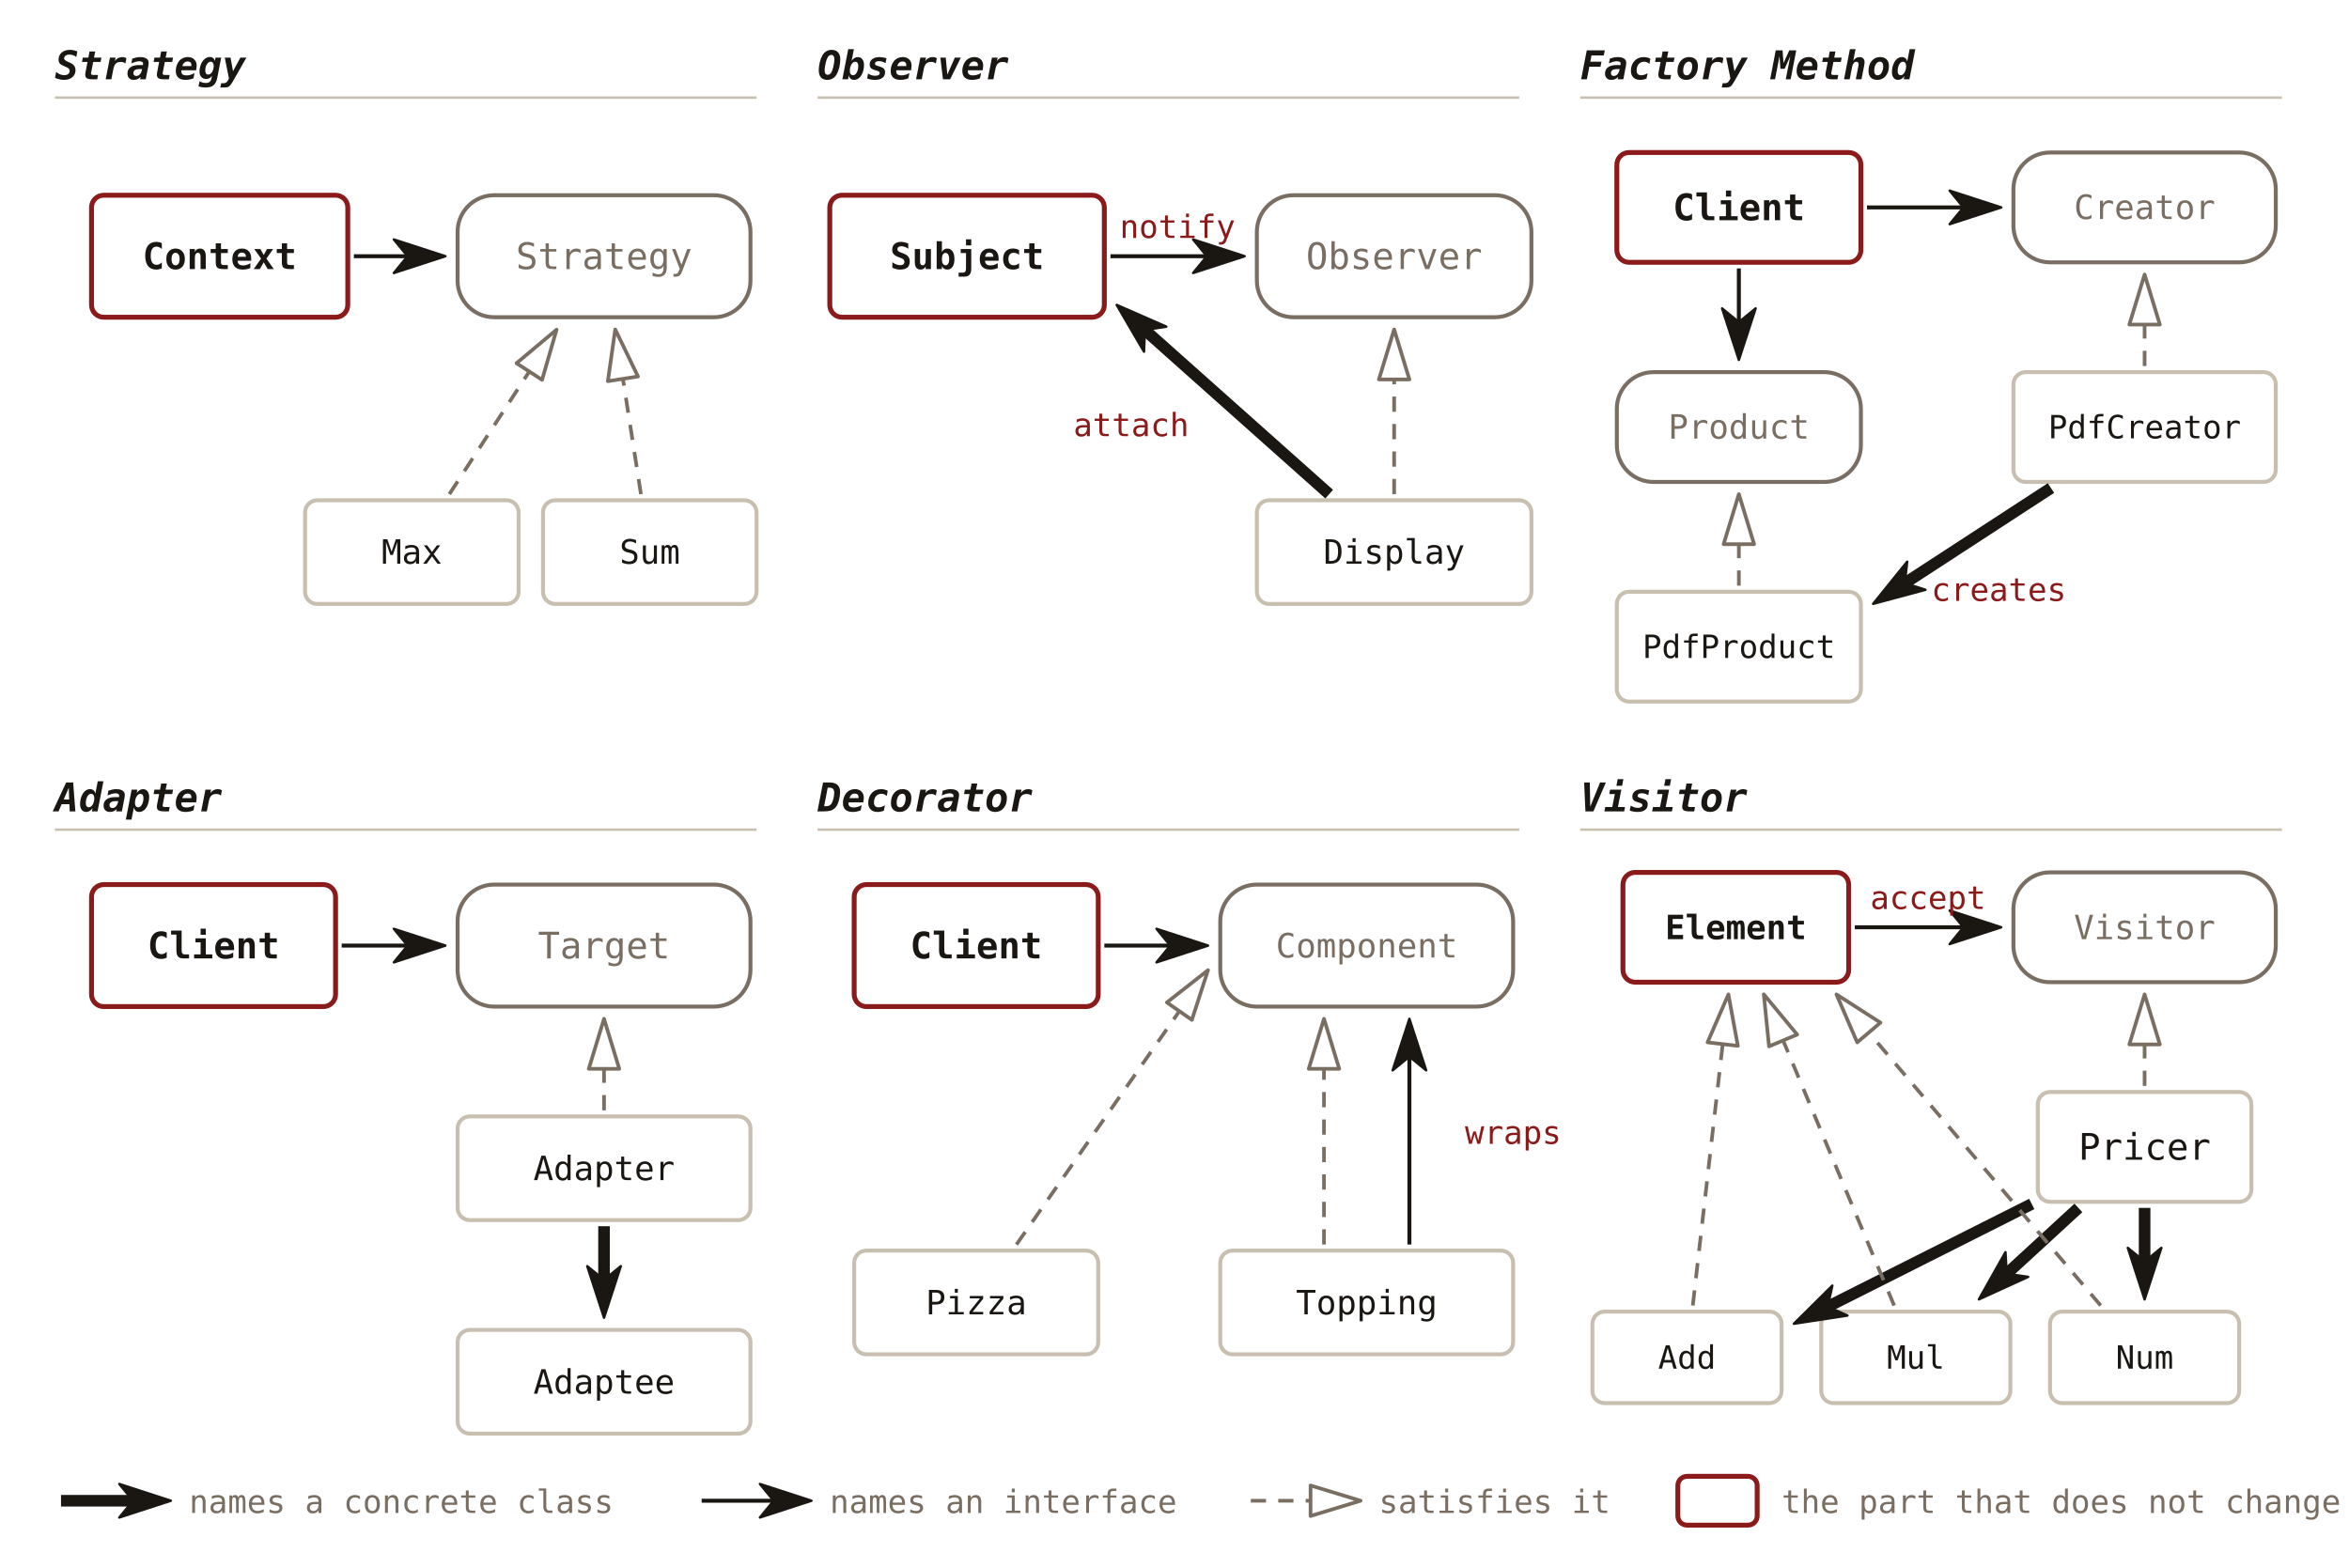
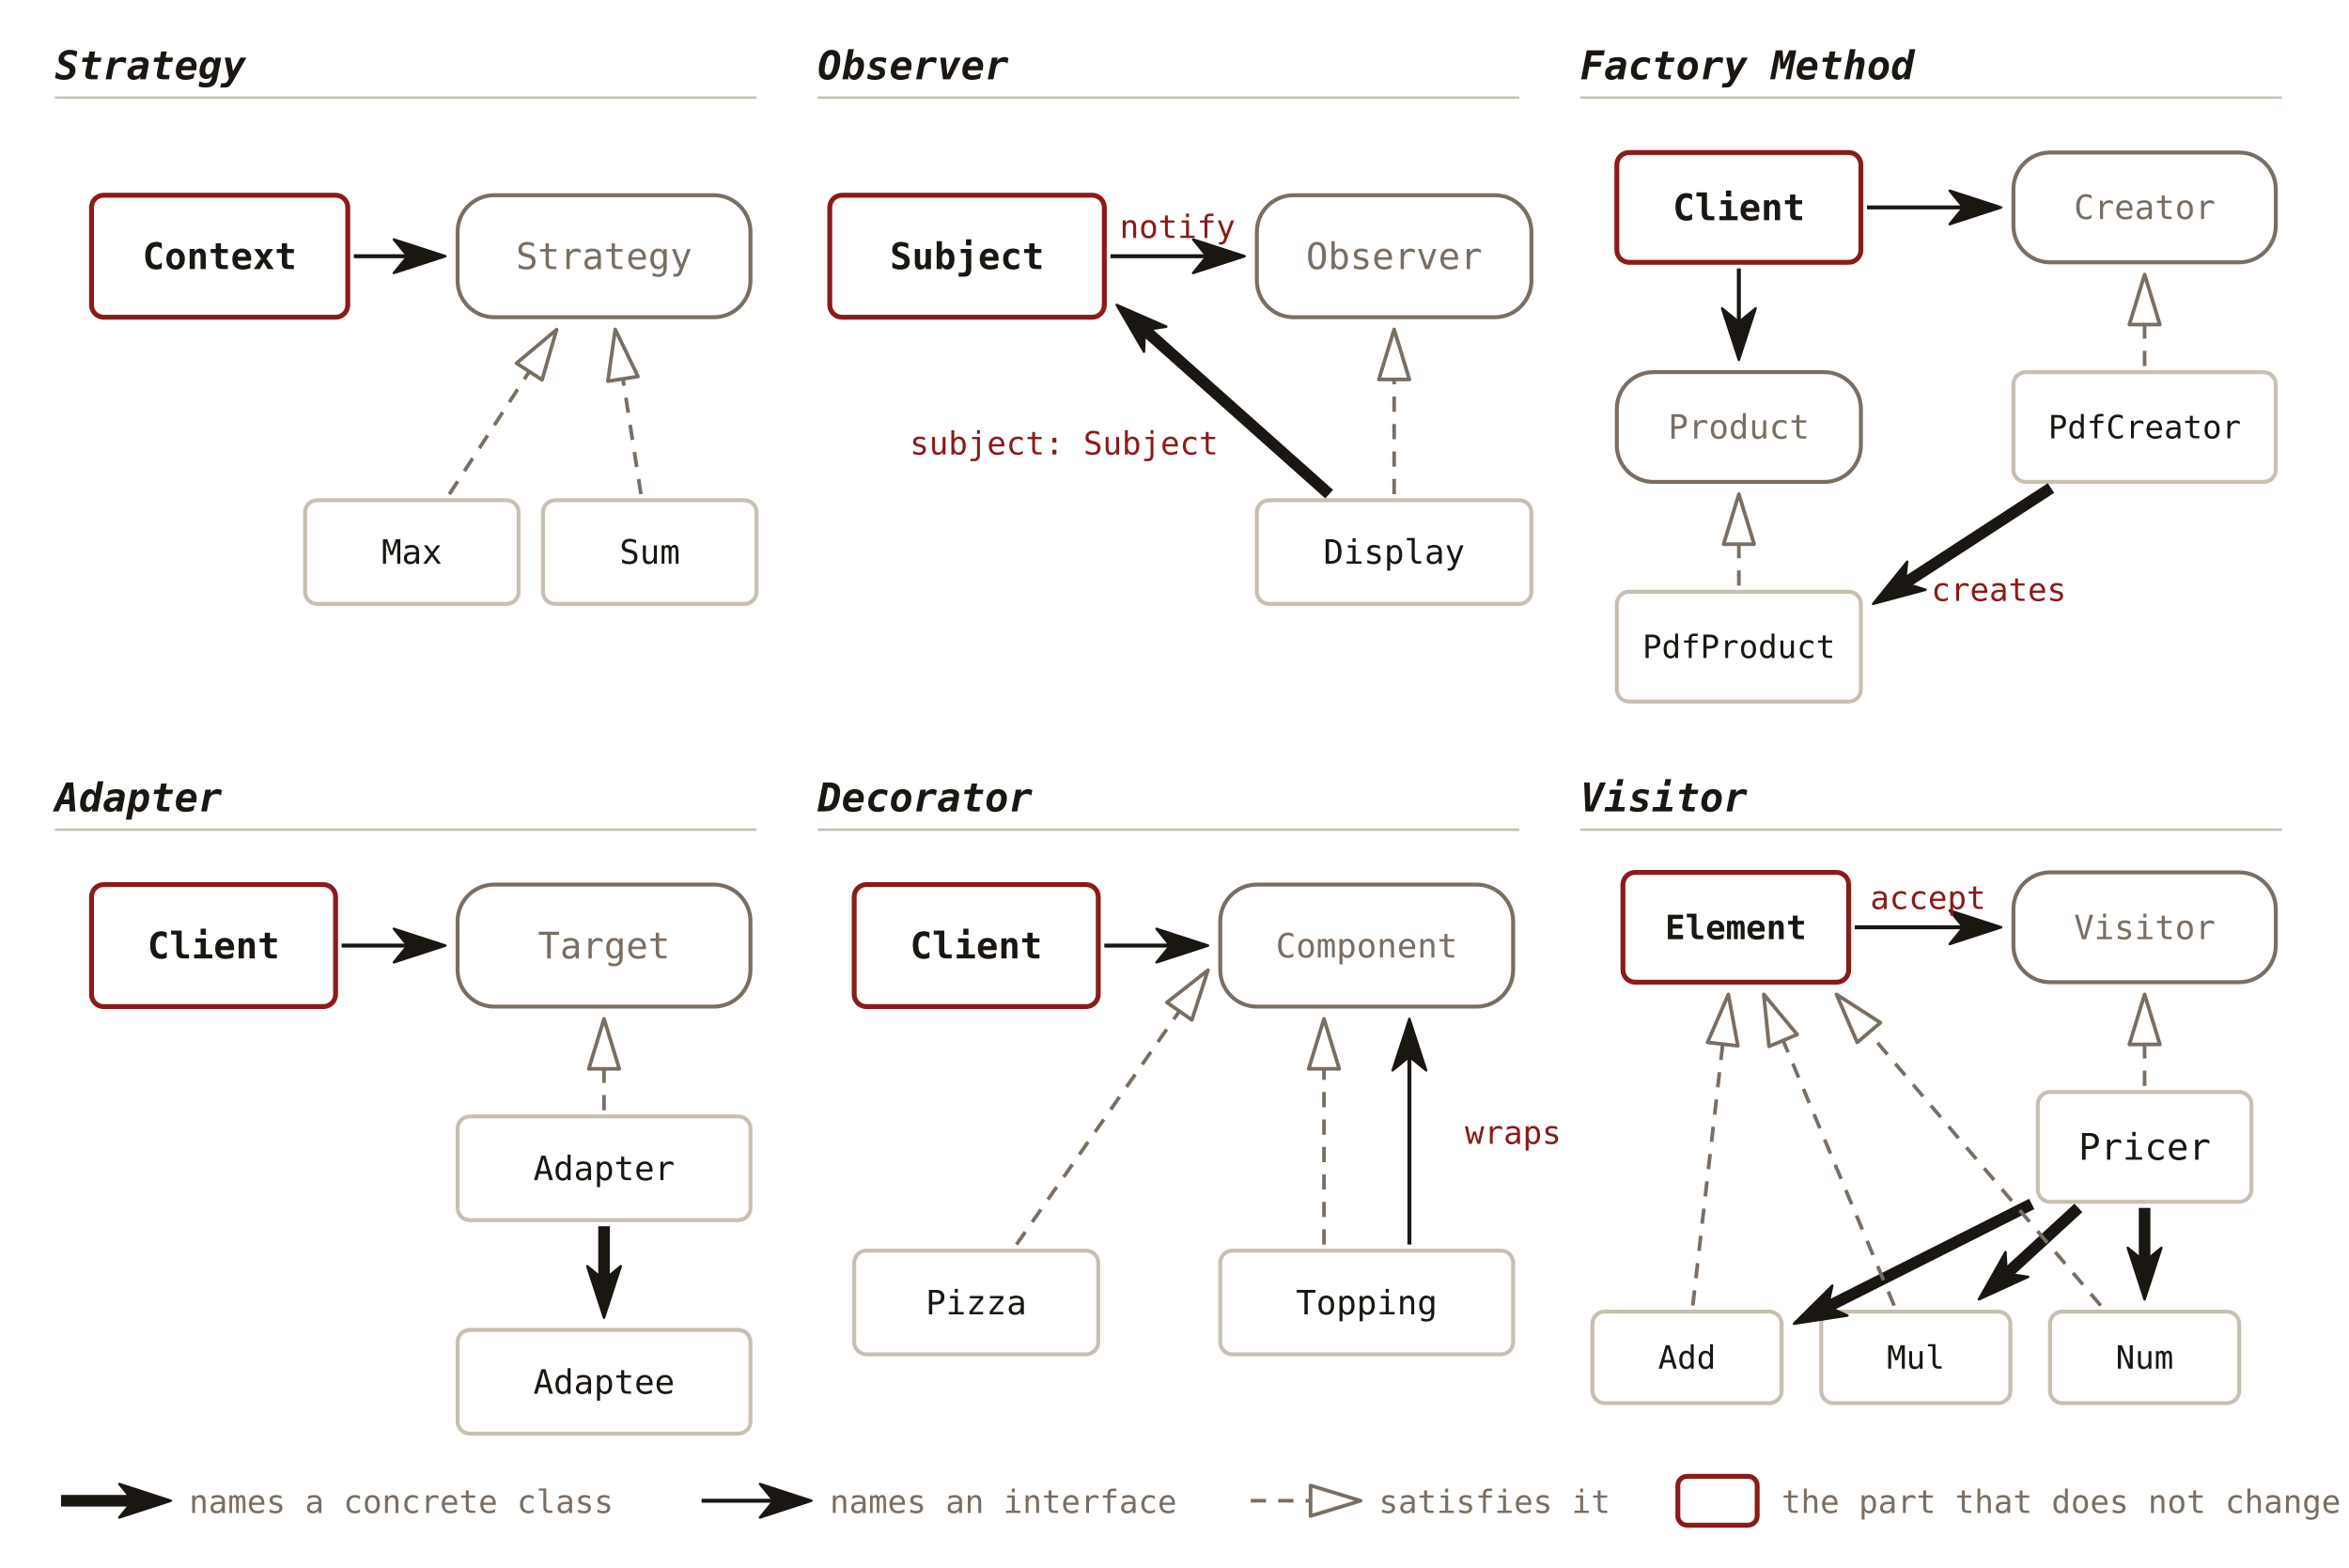
<svg xmlns="http://www.w3.org/2000/svg" viewBox="0 0 770 514" font-family="'JetBrains Mono', Consolas, monospace">
  <defs>
    <marker id="gl-solid" viewBox="0 0 18 12" refX="5" refY="6" markerWidth="18" markerHeight="12" orient="auto" markerUnits="userSpaceOnUse">
      <path d="M0.5,0.5 L17.4,6 L0.5,11.5 L5,6 Z" fill="#1a1612" stroke="#1a1612" stroke-width="0.8" stroke-linejoin="round" />
    </marker>
    <marker id="gl-hollow" viewBox="0 0 18 12" refX="1" refY="6" markerWidth="18" markerHeight="12" orient="auto" markerUnits="userSpaceOnUse">
      <path d="M1,1 L17.4,6 L1,11 Z" fill="none" stroke="#1a1612" stroke-width="1.2" stroke-linejoin="round" />
    </marker>
    <marker id="gl-hollow-muted" viewBox="0 0 18 12" refX="1" refY="6" markerWidth="18" markerHeight="12" orient="auto" markerUnits="userSpaceOnUse">
      <path d="M1,1 L17.4,6 L1,11 Z" fill="none" stroke="#7a6e62" stroke-width="1.2" stroke-linejoin="round" />
    </marker>
  </defs>
  <text x="18" y="26" font-size="13" font-weight="bold" font-style="italic" fill="#1a1612" text-anchor="start">Strategy</text>
  <line x1="18" y1="32" x2="248" y2="32" stroke="#c8bfb0" stroke-width="0.8" />
  <rect x="30" y="64" width="84" height="40" fill="none" stroke="#8b1a1a" stroke-width="1.6" rx="4" />
  <text x="72.0" y="88.2" font-size="12" font-weight="bold" fill="#1a1612" text-anchor="middle">Context</text>
  <rect x="150" y="64" width="96" height="40" fill="none" stroke="#7a6e62" stroke-width="1.3" rx="12" />
  <text x="198.0" y="88.2" font-size="12" fill="#7a6e62" text-anchor="middle">Strategy</text>
  <rect x="100" y="164" width="70" height="34" fill="none" stroke="#c8bfb0" stroke-width="1.3" rx="4" />
  <text x="135.0" y="184.8" font-size="11" fill="#1a1612" text-anchor="middle">Max</text>
  <rect x="178" y="164" width="70" height="34" fill="none" stroke="#c8bfb0" stroke-width="1.3" rx="4" />
  <text x="213.0" y="184.8" font-size="11" fill="#1a1612" text-anchor="middle">Sum</text>
  <line x1="116.0" y1="84.0" x2="133.6" y2="84.0" stroke="#1a1612" stroke-width="1.3" marker-end="url(#gl-solid)" />
  <line x1="147.3" y1="162.0" x2="173.5" y2="121.8" stroke="#7a6e62" stroke-width="1.2" stroke-dasharray="5,4" marker-end="url(#gl-hollow-muted)" />
  <line x1="210.1" y1="162.0" x2="204.2" y2="124.2" stroke="#7a6e62" stroke-width="1.2" stroke-dasharray="5,4" marker-end="url(#gl-hollow-muted)" />
  <text x="268" y="26" font-size="13" font-weight="bold" font-style="italic" fill="#1a1612" text-anchor="start">Observer</text>
  <line x1="268" y1="32" x2="498" y2="32" stroke="#c8bfb0" stroke-width="0.8" />
  <rect x="272" y="64" width="90" height="40" fill="none" stroke="#8b1a1a" stroke-width="1.6" rx="4" />
  <text x="317.0" y="88.2" font-size="12" font-weight="bold" fill="#1a1612" text-anchor="middle">Subject</text>
  <rect x="412" y="64" width="90" height="40" fill="none" stroke="#7a6e62" stroke-width="1.3" rx="12" />
  <text x="457.0" y="88.2" font-size="12" fill="#7a6e62" text-anchor="middle">Observer</text>
  <rect x="412" y="164" width="90" height="34" fill="none" stroke="#c8bfb0" stroke-width="1.3" rx="4" />
  <text x="457.0" y="184.8" font-size="11" fill="#1a1612" text-anchor="middle">Display</text>
  <line x1="364.0" y1="84.0" x2="395.6" y2="84.0" stroke="#1a1612" stroke-width="1.3" marker-end="url(#gl-solid)" />
  <text x="386.0" y="78.0" font-size="10.5" fill="#8b1a1a" text-anchor="middle">notify</text>
  <line x1="457.0" y1="162.0" x2="457.0" y2="124.4" stroke="#7a6e62" stroke-width="1.2" stroke-dasharray="5,4" marker-end="url(#gl-hollow-muted)" />
  <line x1="435.7" y1="162.0" x2="375.3" y2="108.2" stroke="#1a1612" stroke-width="3.8" marker-end="url(#gl-solid)" />
-   <text x="370.8" y="143.0" font-size="10.5" fill="#8b1a1a" text-anchor="middle">attach</text>
+   <text x="348.8" y="149.0" font-size="10.5" fill="#8b1a1a" text-anchor="middle">subject: Subject</text>
  <text x="518" y="26" font-size="13" font-weight="bold" font-style="italic" fill="#1a1612" text-anchor="start">Factory Method</text>
  <line x1="518" y1="32" x2="748" y2="32" stroke="#c8bfb0" stroke-width="0.8" />
  <rect x="530" y="50" width="80" height="36" fill="none" stroke="#8b1a1a" stroke-width="1.6" rx="4" />
  <text x="570.0" y="72.2" font-size="12" font-weight="bold" fill="#1a1612" text-anchor="middle">Client</text>
  <rect x="660" y="50" width="86" height="36" fill="none" stroke="#7a6e62" stroke-width="1.3" rx="12" />
  <text x="703.0" y="71.8" font-size="11" fill="#7a6e62" text-anchor="middle">Creator</text>
  <rect x="530" y="122" width="80" height="36" fill="none" stroke="#7a6e62" stroke-width="1.3" rx="12" />
  <text x="570.0" y="143.8" font-size="11" fill="#7a6e62" text-anchor="middle">Product</text>
  <rect x="660" y="122" width="86" height="36" fill="none" stroke="#c8bfb0" stroke-width="1.3" rx="4" />
  <text x="703.0" y="143.7" font-size="10.5" fill="#1a1612" text-anchor="middle">PdfCreator</text>
  <rect x="530" y="194" width="80" height="36" fill="none" stroke="#c8bfb0" stroke-width="1.3" rx="4" />
  <text x="570.0" y="215.7" font-size="10.5" fill="#1a1612" text-anchor="middle">PdfProduct</text>
  <line x1="612.0" y1="68.0" x2="643.6" y2="68.0" stroke="#1a1612" stroke-width="1.3" marker-end="url(#gl-solid)" />
  <line x1="570.0" y1="88.0" x2="570.0" y2="105.6" stroke="#1a1612" stroke-width="1.3" marker-end="url(#gl-solid)" />
  <line x1="703.0" y1="120.0" x2="703.0" y2="106.4" stroke="#7a6e62" stroke-width="1.2" stroke-dasharray="5,4" marker-end="url(#gl-hollow-muted)" />
  <line x1="570.0" y1="192.0" x2="570.0" y2="178.4" stroke="#7a6e62" stroke-width="1.2" stroke-dasharray="5,4" marker-end="url(#gl-hollow-muted)" />
  <line x1="672.3" y1="160.0" x2="624.4" y2="191.2" stroke="#1a1612" stroke-width="3.8" marker-end="url(#gl-solid)" />
  <text x="655.2" y="197.0" font-size="10.5" fill="#8b1a1a" text-anchor="middle">creates</text>
  <text x="18" y="266" font-size="13" font-weight="bold" font-style="italic" fill="#1a1612" text-anchor="start">Adapter</text>
  <line x1="18" y1="272" x2="248" y2="272" stroke="#c8bfb0" stroke-width="0.8" />
  <rect x="30" y="290" width="80" height="40" fill="none" stroke="#8b1a1a" stroke-width="1.6" rx="4" />
  <text x="70.0" y="314.2" font-size="12" font-weight="bold" fill="#1a1612" text-anchor="middle">Client</text>
  <rect x="150" y="290" width="96" height="40" fill="none" stroke="#7a6e62" stroke-width="1.3" rx="12" />
  <text x="198.0" y="314.2" font-size="12" fill="#7a6e62" text-anchor="middle">Target</text>
  <rect x="150" y="366" width="96" height="34" fill="none" stroke="#c8bfb0" stroke-width="1.3" rx="4" />
  <text x="198.0" y="386.9" font-size="11" fill="#1a1612" text-anchor="middle">Adapter</text>
  <rect x="150" y="436" width="96" height="34" fill="none" stroke="#c8bfb0" stroke-width="1.3" rx="4" />
  <text x="198.0" y="456.9" font-size="11" fill="#1a1612" text-anchor="middle">Adaptee</text>
  <line x1="112.0" y1="310.0" x2="133.6" y2="310.0" stroke="#1a1612" stroke-width="1.3" marker-end="url(#gl-solid)" />
  <line x1="198.0" y1="364.0" x2="198.0" y2="350.4" stroke="#7a6e62" stroke-width="1.2" stroke-dasharray="5,4" marker-end="url(#gl-hollow-muted)" />
  <line x1="198.0" y1="402.0" x2="198.0" y2="419.6" stroke="#1a1612" stroke-width="3.8" marker-end="url(#gl-solid)" />
  <text x="268" y="266" font-size="13" font-weight="bold" font-style="italic" fill="#1a1612" text-anchor="start">Decorator</text>
  <line x1="268" y1="272" x2="498" y2="272" stroke="#c8bfb0" stroke-width="0.8" />
  <rect x="280" y="290" width="80" height="40" fill="none" stroke="#8b1a1a" stroke-width="1.6" rx="4" />
  <text x="320.0" y="314.2" font-size="12" font-weight="bold" fill="#1a1612" text-anchor="middle">Client</text>
  <rect x="400" y="290" width="96" height="40" fill="none" stroke="#7a6e62" stroke-width="1.3" rx="12" />
  <text x="448.0" y="313.9" font-size="11" fill="#7a6e62" text-anchor="middle">Component</text>
  <rect x="280" y="410" width="80" height="34" fill="none" stroke="#c8bfb0" stroke-width="1.3" rx="4" />
  <text x="320.0" y="430.9" font-size="11" fill="#1a1612" text-anchor="middle">Pizza</text>
  <rect x="400" y="410" width="96" height="34" fill="none" stroke="#c8bfb0" stroke-width="1.3" rx="4" />
  <text x="448.0" y="430.9" font-size="11" fill="#1a1612" text-anchor="middle">Topping</text>
  <line x1="362.0" y1="310.0" x2="383.6" y2="310.0" stroke="#1a1612" stroke-width="1.3" marker-end="url(#gl-solid)" />
  <line x1="333.2" y1="408.0" x2="386.6" y2="331.5" stroke="#7a6e62" stroke-width="1.2" stroke-dasharray="5,4" marker-end="url(#gl-hollow-muted)" />
  <line x1="434.0" y1="408.0" x2="434.0" y2="350.4" stroke="#7a6e62" stroke-width="1.2" stroke-dasharray="5,4" marker-end="url(#gl-hollow-muted)" />
  <line x1="462.0" y1="408.0" x2="462.0" y2="346.4" stroke="#1a1612" stroke-width="1.3" marker-end="url(#gl-solid)" />
  <text x="496.0" y="375.0" font-size="10.5" fill="#8b1a1a" text-anchor="middle">wraps</text>
  <text x="518" y="266" font-size="13" font-weight="bold" font-style="italic" fill="#1a1612" text-anchor="start">Visitor</text>
  <line x1="518" y1="272" x2="748" y2="272" stroke="#c8bfb0" stroke-width="0.8" />
  <rect x="532" y="286" width="74" height="36" fill="none" stroke="#8b1a1a" stroke-width="1.6" rx="4" />
  <text x="569.0" y="307.9" font-size="11" font-weight="bold" fill="#1a1612" text-anchor="middle">Element</text>
  <rect x="660" y="286" width="86" height="36" fill="none" stroke="#7a6e62" stroke-width="1.3" rx="12" />
  <text x="703.0" y="307.9" font-size="11" fill="#7a6e62" text-anchor="middle">Visitor</text>
  <rect x="668" y="358" width="70" height="36" fill="none" stroke="#c8bfb0" stroke-width="1.3" rx="4" />
  <text x="703.0" y="380.2" font-size="12" fill="#1a1612" text-anchor="middle">Pricer</text>
  <rect x="522" y="430" width="62" height="30" fill="none" stroke="#c8bfb0" stroke-width="1.3" rx="4" />
  <text x="553.0" y="448.7" font-size="10.5" fill="#1a1612" text-anchor="middle">Add</text>
  <rect x="597" y="430" width="62" height="30" fill="none" stroke="#c8bfb0" stroke-width="1.3" rx="4" />
  <text x="628.0" y="448.7" font-size="10.5" fill="#1a1612" text-anchor="middle">Mul</text>
  <rect x="672" y="430" width="62" height="30" fill="none" stroke="#c8bfb0" stroke-width="1.3" rx="4" />
  <text x="703.0" y="448.7" font-size="10.5" fill="#1a1612" text-anchor="middle">Num</text>
  <line x1="608.0" y1="304.0" x2="643.6" y2="304.0" stroke="#1a1612" stroke-width="1.3" marker-end="url(#gl-solid)" />
  <text x="632.0" y="298.0" font-size="10.5" fill="#8b1a1a" text-anchor="middle">accept</text>
  <line x1="703.0" y1="356.0" x2="703.0" y2="342.4" stroke="#7a6e62" stroke-width="1.2" stroke-dasharray="5,4" marker-end="url(#gl-hollow-muted)" />
  <line x1="554.9" y1="428.0" x2="564.7" y2="342.3" stroke="#7a6e62" stroke-width="1.2" stroke-dasharray="5,4" marker-end="url(#gl-hollow-muted)" />
  <line x1="666.0" y1="394.7" x2="599.1" y2="428.4" stroke="#1a1612" stroke-width="3.8" marker-end="url(#gl-solid)" />
  <line x1="620.9" y1="428.0" x2="584.5" y2="341.1" stroke="#7a6e62" stroke-width="1.2" stroke-dasharray="5,4" marker-end="url(#gl-hollow-muted)" />
  <line x1="681.3" y1="396.0" x2="657.8" y2="417.6" stroke="#1a1612" stroke-width="3.8" marker-end="url(#gl-solid)" />
  <line x1="688.6" y1="428.0" x2="612.6" y2="338.5" stroke="#7a6e62" stroke-width="1.2" stroke-dasharray="5,4" marker-end="url(#gl-hollow-muted)" />
  <line x1="703.0" y1="396.0" x2="703.0" y2="413.6" stroke="#1a1612" stroke-width="3.8" marker-end="url(#gl-solid)" />
  <line class="legend" x1="20" y1="492" x2="43.6" y2="492" stroke="#1a1612" stroke-width="3.8" marker-end="url(#gl-solid)" />
  <text x="62" y="496" font-size="10.5" fill="#7a6e62" text-anchor="start">names a concrete class</text>
  <line class="legend" x1="230" y1="492" x2="253.6" y2="492" stroke="#1a1612" stroke-width="1.3" marker-end="url(#gl-solid)" />
  <text x="272" y="496" font-size="10.5" fill="#7a6e62" text-anchor="start">names an interface</text>
  <line class="legend" x1="410" y1="492" x2="429.6" y2="492" stroke="#7a6e62" stroke-width="1.2" stroke-dasharray="5,4" marker-end="url(#gl-hollow-muted)" />
  <text x="452" y="496" font-size="10.5" fill="#7a6e62" text-anchor="start">satisfies it</text>
  <rect x="550" y="484" width="26" height="16" fill="none" stroke="#8b1a1a" stroke-width="1.6" rx="3" />
  <text x="584" y="496" font-size="10.5" fill="#7a6e62" text-anchor="start">the part that does not change</text>
</svg>
